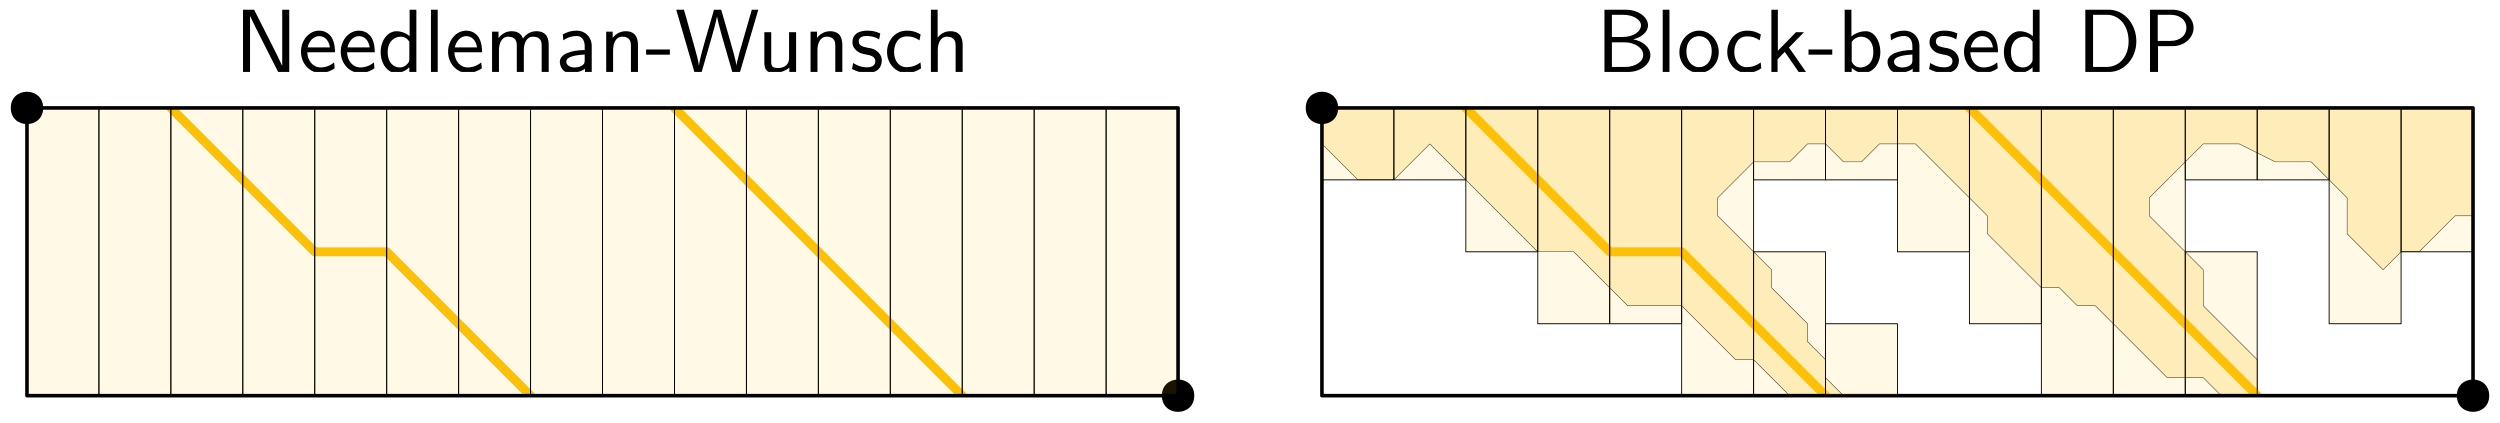
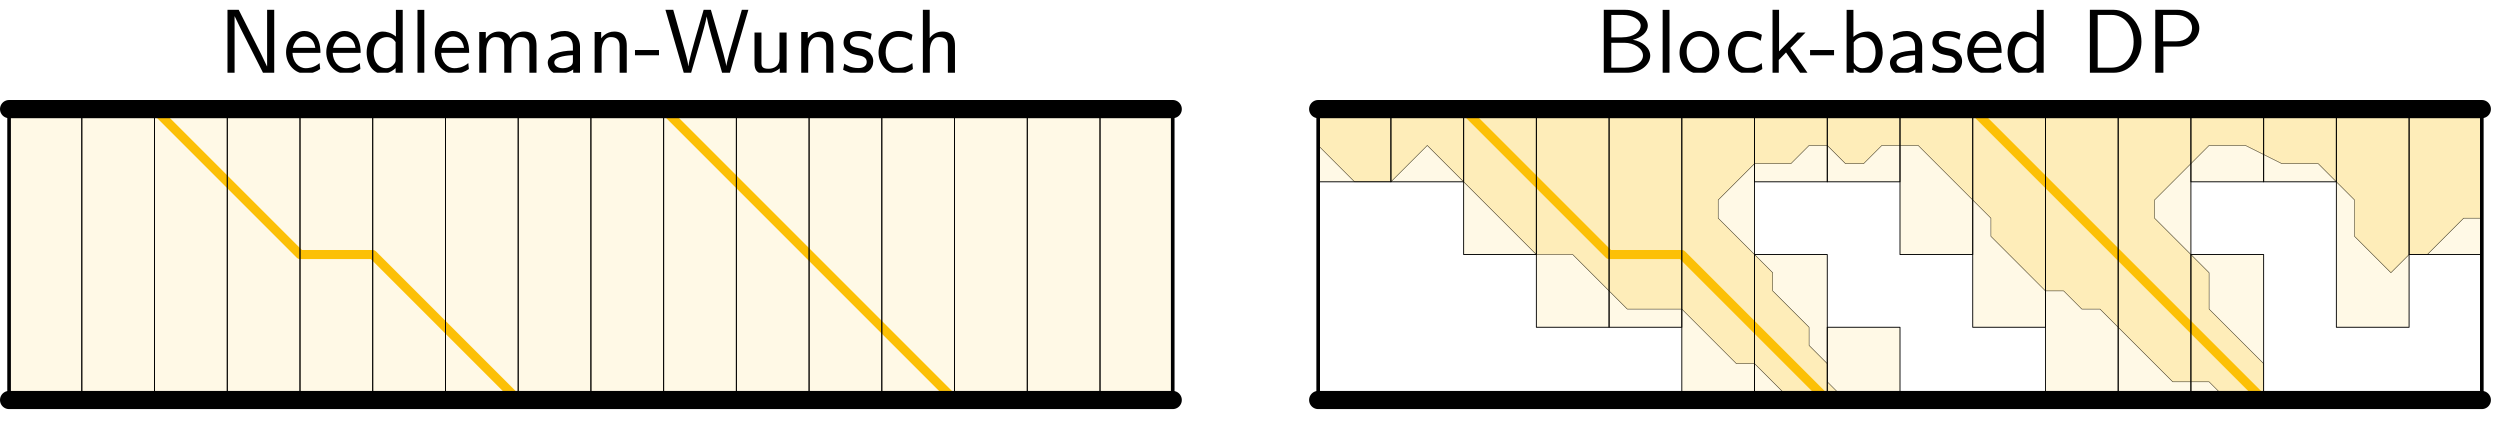
- <svg xmlns="http://www.w3.org/2000/svg" xmlns:xlink="http://www.w3.org/1999/xlink" width="278" height="47" viewBox="0 0 278 47">
+ <svg xmlns="http://www.w3.org/2000/svg" xmlns:xlink="http://www.w3.org/1999/xlink" width="275" height="47" viewBox="0 0 275 47">
  <defs>
    <g>
      <g id="glyph-0-0">
        <path d="M 2.188 -6.922 L 0.953 -6.922 L 0.953 0 L 1.734 0 L 1.734 -6.203 L 1.75 -6.203 C 1.938 -5.797 2.359 -4.953 2.406 -4.844 L 4.859 0 L 6.094 0 L 6.094 -6.922 L 5.312 -6.922 L 5.312 -0.703 L 5.297 -0.703 C 5.109 -1.109 4.688 -1.969 4.641 -2.078 Z M 2.188 -6.922 " />
      </g>
      <g id="glyph-0-1">
        <path d="M 4.125 -2.188 C 4.125 -2.516 4.109 -3.266 3.734 -3.875 C 3.312 -4.484 2.719 -4.594 2.359 -4.594 C 1.25 -4.594 0.344 -3.531 0.344 -2.25 C 0.344 -0.938 1.312 0.109 2.5 0.109 C 3.125 0.109 3.703 -0.125 4.094 -0.406 L 4.031 -1.062 C 3.406 -0.531 2.734 -0.5 2.516 -0.5 C 1.719 -0.5 1.078 -1.203 1.047 -2.188 Z M 1.094 -2.734 C 1.25 -3.484 1.781 -3.984 2.359 -3.984 C 2.875 -3.984 3.422 -3.656 3.562 -2.734 Z M 1.094 -2.734 " />
      </g>
      <g id="glyph-0-2">
        <path d="M 4.328 -6.922 L 3.578 -6.922 L 3.578 -3.984 C 3.047 -4.422 2.5 -4.531 2.125 -4.531 C 1.141 -4.531 0.359 -3.5 0.359 -2.219 C 0.359 -0.906 1.125 0.109 2.078 0.109 C 2.406 0.109 2.984 0.016 3.547 -0.516 L 3.547 0 L 4.328 0 Z M 3.547 -1.391 C 3.547 -1.25 3.531 -1.062 3.219 -0.781 C 2.984 -0.578 2.734 -0.5 2.484 -0.5 C 1.859 -0.5 1.141 -0.969 1.141 -2.203 C 1.141 -3.516 2 -3.922 2.578 -3.922 C 3.031 -3.922 3.328 -3.703 3.547 -3.375 Z M 3.547 -1.391 " />
      </g>
      <g id="glyph-0-3">
        <path d="M 1.562 -6.922 L 0.812 -6.922 L 0.812 0 L 1.562 0 Z M 1.562 -6.922 " />
      </g>
      <g id="glyph-0-4">
        <path d="M 7.109 -2.969 C 7.109 -3.641 6.953 -4.531 5.734 -4.531 C 5.141 -4.531 4.625 -4.25 4.25 -3.719 C 4 -4.469 3.297 -4.531 2.984 -4.531 C 2.266 -4.531 1.797 -4.125 1.531 -3.766 L 1.531 -4.484 L 0.812 -4.484 L 0.812 0 L 1.578 0 L 1.578 -2.438 C 1.578 -3.125 1.859 -3.922 2.594 -3.922 C 3.516 -3.922 3.562 -3.281 3.562 -2.906 L 3.562 0 L 4.344 0 L 4.344 -2.438 C 4.344 -3.125 4.609 -3.922 5.359 -3.922 C 6.281 -3.922 6.328 -3.281 6.328 -2.906 L 6.328 0 L 7.109 0 Z M 7.109 -2.969 " />
      </g>
      <g id="glyph-0-5">
        <path d="M 3.984 -2.875 C 3.984 -3.891 3.25 -4.594 2.328 -4.594 C 1.688 -4.594 1.234 -4.438 0.766 -4.172 L 0.828 -3.516 C 1.344 -3.875 1.844 -4 2.328 -4 C 2.797 -4 3.203 -3.609 3.203 -2.875 L 3.203 -2.438 C 1.703 -2.422 0.438 -2 0.438 -1.125 C 0.438 -0.703 0.703 0.109 1.578 0.109 C 1.719 0.109 2.656 0.094 3.234 -0.359 L 3.234 0 L 3.984 0 Z M 3.203 -1.312 C 3.203 -1.125 3.203 -0.875 2.859 -0.688 C 2.578 -0.516 2.188 -0.5 2.078 -0.5 C 1.609 -0.5 1.156 -0.734 1.156 -1.141 C 1.156 -1.844 2.766 -1.906 3.203 -1.938 Z M 3.203 -1.312 " />
      </g>
      <g id="glyph-0-6">
        <path d="M 4.344 -2.969 C 4.344 -3.625 4.188 -4.531 2.969 -4.531 C 2.078 -4.531 1.578 -3.859 1.531 -3.781 L 1.531 -4.484 L 0.812 -4.484 L 0.812 0 L 1.578 0 L 1.578 -2.438 C 1.578 -3.094 1.828 -3.922 2.594 -3.922 C 3.547 -3.922 3.562 -3.219 3.562 -2.906 L 3.562 0 L 4.344 0 Z M 4.344 -2.969 " />
      </g>
      <g id="glyph-0-7">
        <path d="M 2.75 -1.922 L 2.75 -2.5 L 0.109 -2.5 L 0.109 -1.922 Z M 2.75 -1.922 " />
      </g>
      <g id="glyph-0-8">
        <path d="M 9.266 -6.922 L 8.547 -6.922 L 7.641 -3.781 C 7.375 -2.906 6.891 -1.219 6.844 -0.719 C 6.844 -0.734 6.781 -1.25 6.125 -3.516 L 5.141 -6.922 L 4.344 -6.922 L 3.438 -3.812 C 3.219 -3.047 2.719 -1.297 2.672 -0.734 L 2.656 -0.734 C 2.625 -1.141 2.359 -2.109 2.266 -2.438 L 1.797 -4.109 L 1 -6.922 L 0.141 -6.922 L 2.156 0 L 2.969 0 L 3.969 -3.453 C 4.172 -4.188 4.609 -5.672 4.672 -6.188 C 4.719 -5.891 4.953 -4.938 5.219 -4 L 6.375 0 L 7.234 0 Z M 9.266 -6.922 " />
      </g>
      <g id="glyph-0-9">
        <path d="M 4.344 -4.422 L 3.562 -4.422 L 3.562 -1.531 C 3.562 -0.781 3 -0.438 2.359 -0.438 C 1.656 -0.438 1.578 -0.703 1.578 -1.125 L 1.578 -4.422 L 0.812 -4.422 L 0.812 -1.094 C 0.812 -0.375 1.031 0.109 1.859 0.109 C 2.391 0.109 3.094 -0.047 3.594 -0.484 L 3.594 0 L 4.344 0 Z M 4.344 -4.422 " />
      </g>
      <g id="glyph-0-10">
        <path d="M 3.422 -4.281 C 2.906 -4.516 2.5 -4.594 1.984 -4.594 C 1.734 -4.594 0.328 -4.594 0.328 -3.297 C 0.328 -2.797 0.625 -2.484 0.875 -2.297 C 1.172 -2.078 1.391 -2.031 1.938 -1.922 C 2.297 -1.859 2.875 -1.734 2.875 -1.203 C 2.875 -0.516 2.094 -0.516 1.938 -0.516 C 1.141 -0.516 0.578 -0.891 0.406 -1 L 0.281 -0.328 C 0.594 -0.172 1.141 0.109 1.953 0.109 C 2.141 0.109 2.688 0.109 3.109 -0.203 C 3.422 -0.453 3.594 -0.844 3.594 -1.281 C 3.594 -1.828 3.219 -2.156 3.203 -2.188 C 2.812 -2.547 2.547 -2.609 2.047 -2.688 C 1.5 -2.797 1.031 -2.906 1.031 -3.391 C 1.031 -4 1.75 -4 1.891 -4 C 2.203 -4 2.734 -3.969 3.297 -3.625 Z M 3.422 -4.281 " />
      </g>
      <g id="glyph-0-11">
        <path d="M 4.094 -4.172 C 3.5 -4.5 3.156 -4.594 2.547 -4.594 C 1.172 -4.594 0.359 -3.391 0.359 -2.219 C 0.359 -0.984 1.266 0.109 2.516 0.109 C 3.047 0.109 3.594 -0.031 4.141 -0.406 L 4.078 -1.062 C 3.562 -0.672 3.031 -0.531 2.516 -0.531 C 1.688 -0.531 1.141 -1.25 1.141 -2.219 C 1.141 -3 1.5 -3.953 2.562 -3.953 C 3.078 -3.953 3.422 -3.875 3.969 -3.516 Z M 4.094 -4.172 " />
      </g>
      <g id="glyph-0-12">
        <path d="M 4.344 -2.969 C 4.344 -3.625 4.188 -4.531 2.969 -4.531 C 2.359 -4.531 1.875 -4.234 1.562 -3.812 L 1.562 -6.922 L 0.812 -6.922 L 0.812 0 L 1.578 0 L 1.578 -2.438 C 1.578 -3.094 1.828 -3.922 2.594 -3.922 C 3.547 -3.922 3.562 -3.219 3.562 -2.906 L 3.562 0 L 4.344 0 Z M 4.344 -2.969 " />
      </g>
      <g id="glyph-0-13">
        <path d="M 0.969 -6.922 L 0.969 0 L 3.594 0 C 5.031 0 6.078 -0.891 6.078 -1.875 C 6.078 -2.734 5.219 -3.453 4.156 -3.625 C 5.062 -3.844 5.812 -4.422 5.812 -5.188 C 5.812 -6.094 4.75 -6.922 3.328 -6.922 Z M 1.797 -3.891 L 1.797 -6.359 L 3.047 -6.359 C 4.156 -6.359 5.031 -5.828 5.031 -5.172 C 5.031 -4.578 4.328 -3.891 2.953 -3.891 Z M 1.797 -0.562 L 1.797 -3.297 L 3.234 -3.297 C 4.297 -3.297 5.281 -2.688 5.281 -1.891 C 5.281 -1.141 4.391 -0.562 3.312 -0.562 Z M 1.797 -0.562 " />
      </g>
      <g id="glyph-0-14">
        <path d="M 4.672 -2.188 C 4.672 -3.531 3.672 -4.594 2.5 -4.594 C 1.266 -4.594 0.297 -3.5 0.297 -2.188 C 0.297 -0.875 1.312 0.109 2.484 0.109 C 3.672 0.109 4.672 -0.891 4.672 -2.188 Z M 2.484 -0.531 C 1.797 -0.531 1.078 -1.094 1.078 -2.297 C 1.078 -3.5 1.828 -3.984 2.484 -3.984 C 3.188 -3.984 3.891 -3.469 3.891 -2.297 C 3.891 -1.109 3.219 -0.531 2.484 -0.531 Z M 2.484 -0.531 " />
      </g>
      <g id="glyph-0-15">
        <path d="M 2.797 -2.719 L 4.469 -4.422 L 3.578 -4.422 L 1.562 -2.359 L 1.562 -6.922 L 0.844 -6.922 L 0.844 0 L 1.531 0 L 1.531 -1.406 L 2.328 -2.234 L 3.875 0 L 4.688 0 Z M 2.797 -2.719 " />
      </g>
      <g id="glyph-0-16">
        <path d="M 1.562 -6.922 L 0.812 -6.922 L 0.812 0 L 1.594 0 L 1.594 -0.453 C 1.828 -0.234 2.266 0.109 2.938 0.109 C 3.922 0.109 4.781 -0.891 4.781 -2.219 C 4.781 -3.453 4.109 -4.531 3.172 -4.531 C 2.781 -4.531 2.156 -4.438 1.562 -3.953 Z M 1.594 -3.344 C 1.75 -3.578 2.109 -3.922 2.656 -3.922 C 3.25 -3.922 4 -3.5 4 -2.219 C 4 -0.922 3.172 -0.5 2.562 -0.5 C 2.172 -0.5 1.844 -0.672 1.594 -1.141 Z M 1.594 -3.344 " />
      </g>
      <g id="glyph-0-17">
        <path d="M 0.953 -6.922 L 0.953 0 L 3.578 0 C 5.281 0 6.625 -1.516 6.625 -3.406 C 6.625 -5.328 5.281 -6.922 3.562 -6.922 Z M 1.812 -0.562 L 1.812 -6.359 L 3.344 -6.359 C 4.734 -6.359 5.766 -5.156 5.766 -3.406 C 5.766 -1.703 4.734 -0.562 3.344 -0.562 Z M 1.812 -0.562 " />
      </g>
      <g id="glyph-0-18">
        <path d="M 3.516 -2.875 C 4.75 -2.875 5.797 -3.781 5.797 -4.906 C 5.797 -5.969 4.812 -6.922 3.438 -6.922 L 0.953 -6.922 L 0.953 0 L 1.844 0 L 1.844 -2.875 Z M 3.219 -6.359 C 4.312 -6.359 5 -5.75 5 -4.906 C 5 -4.109 4.359 -3.453 3.219 -3.453 L 1.812 -3.453 L 1.812 -6.359 Z M 3.219 -6.359 " />
      </g>
    </g>
    <clipPath id="clip-0">
-       <path clip-rule="nonzero" d="M 27 1.082 L 107.93 1.082 L 107.93 8 L 27 8 Z M 27 1.082 " />
+       <path clip-rule="nonzero" d="M 25 1.082 L 105.93 1.082 L 105.93 8 L 25 8 Z M 25 1.082 " />
    </clipPath>
    <clipPath id="clip-1">
-       <path clip-rule="nonzero" d="M 178 1.082 L 244 1.082 L 244 8 L 178 8 Z M 178 1.082 " />
+       <path clip-rule="nonzero" d="M 176 1.082 L 242 1.082 L 242 8 L 176 8 Z M 176 1.082 " />
    </clipPath>
  </defs>
-   <path fill-rule="evenodd" fill="rgb(99%, 75.4%, 2.7%)" fill-opacity="0.2" stroke-width="0.05" stroke-linecap="butt" stroke-linejoin="round" stroke="rgb(0%, 0%, 0%)" stroke-opacity="1" stroke-miterlimit="10" d="M 224 672 L 224 668 L 228 664 L 232 664 L 236 668 L 248 656 L 252 656 L 258 650 L 264 650 L 270 644 L 272 644 L 276 640 L 282 640 L 280 642 L 280 644 L 278 646 L 278 648 L 274 652 L 274 654 L 268 660 L 268 662 L 272 666 L 276 666 L 278 668 L 280 668 L 282 666 L 284 666 L 286 668 L 290 668 L 298 660 L 298 658 L 304 652 L 306 652 L 308 650 L 310 650 L 318 642 L 322 642 L 324 640 L 328 640 L 328 644 L 322 650 L 322 654 L 316 660 L 316 662 L 322 668 L 326 668 L 330 666 L 334 666 L 338 662 L 338 658 L 342 654 L 344 656 L 346 656 L 350 660 L 352 660 L 352 672 Z M 224 672 " transform="matrix(1, 0, 0, -1, -77, 684)" />
-   <path fill="none" stroke-width="1" stroke-linecap="round" stroke-linejoin="round" stroke="rgb(99%, 75.4%, 2.7%)" stroke-opacity="1" stroke-miterlimit="10" d="M 96 672 L 112 656 L 120 656 L 136 640 " transform="matrix(1, 0, 0, -1, -77, 684)" />
-   <path fill="none" stroke-width="1" stroke-linecap="round" stroke-linejoin="round" stroke="rgb(99%, 75.4%, 2.7%)" stroke-opacity="1" stroke-miterlimit="10" d="M 152 672 L 184 640 " transform="matrix(1, 0, 0, -1, -77, 684)" />
-   <path fill-rule="evenodd" fill="rgb(99%, 75.4%, 2.7%)" fill-opacity="0.1" stroke-width="0.1" stroke-linecap="round" stroke-linejoin="round" stroke="rgb(0%, 0%, 0%)" stroke-opacity="1" stroke-miterlimit="10" d="M 80 672 L 80 640 L 88 640 L 88 672 Z M 80 672 " transform="matrix(1, 0, 0, -1, -77, 684)" />
-   <path fill-rule="evenodd" fill="rgb(99%, 75.4%, 2.7%)" fill-opacity="0.1" stroke-width="0.1" stroke-linecap="round" stroke-linejoin="round" stroke="rgb(0%, 0%, 0%)" stroke-opacity="1" stroke-miterlimit="10" d="M 152 672 L 152 640 L 160 640 L 160 672 Z M 152 672 " transform="matrix(1, 0, 0, -1, -77, 684)" />
-   <path fill-rule="evenodd" fill="rgb(0%, 0%, 0%)" fill-opacity="1" d="M 4.801 12 C 4.801 9.602 1.199 9.602 1.199 12 C 1.199 14.398 4.801 14.398 4.801 12 Z M 4.801 12 " />
-   <path fill-rule="evenodd" fill="rgb(0%, 0%, 0%)" fill-opacity="1" d="M 132.801 44 C 132.801 41.602 129.199 41.602 129.199 44 C 129.199 46.398 132.801 46.398 132.801 44 Z M 132.801 44 " />
+   <path fill-rule="evenodd" fill="rgb(99%, 75.4%, 2.7%)" fill-opacity="0.2" stroke-width="0.05" stroke-linecap="butt" stroke-linejoin="round" stroke="rgb(0%, 0%, 0%)" stroke-opacity="1" stroke-miterlimit="10" d="M 224 672 L 224 668 L 228 664 L 232 664 L 236 668 L 248 656 L 252 656 L 258 650 L 264 650 L 270 644 L 272 644 L 276 640 L 282 640 L 280 642 L 280 644 L 278 646 L 278 648 L 274 652 L 274 654 L 268 660 L 268 662 L 272 666 L 276 666 L 278 668 L 280 668 L 282 666 L 284 666 L 286 668 L 290 668 L 298 660 L 298 658 L 304 652 L 306 652 L 308 650 L 310 650 L 318 642 L 322 642 L 324 640 L 328 640 L 328 644 L 322 650 L 322 654 L 316 660 L 316 662 L 322 668 L 326 668 L 330 666 L 334 666 L 338 662 L 338 658 L 342 654 L 344 656 L 346 656 L 350 660 L 352 660 L 352 672 Z M 224 672 " transform="matrix(1, 0, 0, -1, -79, 684)" />
+   <path fill="none" stroke-width="1" stroke-linecap="round" stroke-linejoin="round" stroke="rgb(99%, 75.4%, 2.7%)" stroke-opacity="1" stroke-miterlimit="10" d="M 96 672 L 112 656 L 120 656 L 136 640 " transform="matrix(1, 0, 0, -1, -79, 684)" />
+   <path fill="none" stroke-width="1" stroke-linecap="round" stroke-linejoin="round" stroke="rgb(99%, 75.4%, 2.7%)" stroke-opacity="1" stroke-miterlimit="10" d="M 152 672 L 184 640 " transform="matrix(1, 0, 0, -1, -79, 684)" />
+   <path fill-rule="evenodd" fill="rgb(99%, 75.4%, 2.7%)" fill-opacity="0.1" stroke-width="0.1" stroke-linecap="round" stroke-linejoin="round" stroke="rgb(0%, 0%, 0%)" stroke-opacity="1" stroke-miterlimit="10" d="M 80 672 L 80 640 L 88 640 L 88 672 Z M 80 672 " transform="matrix(1, 0, 0, -1, -79, 684)" />
+   <path fill-rule="evenodd" fill="rgb(99%, 75.4%, 2.7%)" fill-opacity="0.1" stroke-width="0.1" stroke-linecap="round" stroke-linejoin="round" stroke="rgb(0%, 0%, 0%)" stroke-opacity="1" stroke-miterlimit="10" d="M 152 672 L 152 640 L 160 640 L 160 672 Z M 152 672 " transform="matrix(1, 0, 0, -1, -79, 684)" />
  <g clip-path="url(#clip-0)">
    <g fill="rgb(0%, 0%, 0%)" fill-opacity="1">
-       <use xlink:href="#glyph-0-0" x="26.07" y="8.002" />
-       <use xlink:href="#glyph-0-1" x="33.124" y="8.002" />
-       <use xlink:href="#glyph-0-1" x="37.547" y="8.002" />
-       <use xlink:href="#glyph-0-2" x="41.971" y="8.002" />
-       <use xlink:href="#glyph-0-3" x="47.111" y="8.002" />
-       <use xlink:href="#glyph-0-1" x="49.482" y="8.002" />
-       <use xlink:href="#glyph-0-4" x="53.906" y="8.002" />
-       <use xlink:href="#glyph-0-5" x="61.816" y="8.002" />
-       <use xlink:href="#glyph-0-6" x="66.598" y="8.002" />
-       <use xlink:href="#glyph-0-7" x="71.739" y="8.002" />
-       <use xlink:href="#glyph-0-8" x="75.056" y="8.002" />
-       <use xlink:href="#glyph-0-9" x="84.182" y="8.002" />
-       <use xlink:href="#glyph-0-6" x="89.323" y="8.002" />
-       <use xlink:href="#glyph-0-10" x="94.463" y="8.002" />
-       <use xlink:href="#glyph-0-11" x="98.279" y="8.002" />
-       <use xlink:href="#glyph-0-12" x="102.703" y="8.002" />
+       <use xlink:href="#glyph-0-0" x="24.07" y="8.002" />
+       <use xlink:href="#glyph-0-1" x="31.124" y="8.002" />
+       <use xlink:href="#glyph-0-1" x="35.547" y="8.002" />
+       <use xlink:href="#glyph-0-2" x="39.971" y="8.002" />
+       <use xlink:href="#glyph-0-3" x="45.111" y="8.002" />
+       <use xlink:href="#glyph-0-1" x="47.482" y="8.002" />
+       <use xlink:href="#glyph-0-4" x="51.906" y="8.002" />
+       <use xlink:href="#glyph-0-5" x="59.816" y="8.002" />
+       <use xlink:href="#glyph-0-6" x="64.598" y="8.002" />
+       <use xlink:href="#glyph-0-7" x="69.739" y="8.002" />
+       <use xlink:href="#glyph-0-8" x="73.056" y="8.002" />
+       <use xlink:href="#glyph-0-9" x="82.182" y="8.002" />
+       <use xlink:href="#glyph-0-6" x="87.323" y="8.002" />
+       <use xlink:href="#glyph-0-10" x="92.463" y="8.002" />
+       <use xlink:href="#glyph-0-11" x="96.279" y="8.002" />
+       <use xlink:href="#glyph-0-12" x="100.703" y="8.002" />
    </g>
  </g>
-   <path fill-rule="evenodd" fill="rgb(99%, 75.4%, 2.7%)" fill-opacity="0.1" stroke-width="0.1" stroke-linecap="round" stroke-linejoin="round" stroke="rgb(0%, 0%, 0%)" stroke-opacity="1" stroke-miterlimit="10" d="M 88 672 L 88 640 L 96 640 L 96 672 Z M 88 672 " transform="matrix(1, 0, 0, -1, -77, 684)" />
-   <path fill-rule="evenodd" fill="rgb(99%, 75.4%, 2.7%)" fill-opacity="0.1" stroke-width="0.1" stroke-linecap="round" stroke-linejoin="round" stroke="rgb(0%, 0%, 0%)" stroke-opacity="1" stroke-miterlimit="10" d="M 96 672 L 96 640 L 104 640 L 104 672 Z M 96 672 " transform="matrix(1, 0, 0, -1, -77, 684)" />
-   <path fill-rule="evenodd" fill="rgb(99%, 75.4%, 2.7%)" fill-opacity="0.1" stroke-width="0.1" stroke-linecap="round" stroke-linejoin="round" stroke="rgb(0%, 0%, 0%)" stroke-opacity="1" stroke-miterlimit="10" d="M 104 672 L 104 640 L 112 640 L 112 672 Z M 104 672 " transform="matrix(1, 0, 0, -1, -77, 684)" />
-   <path fill-rule="evenodd" fill="rgb(99%, 75.4%, 2.7%)" fill-opacity="0.1" stroke-width="0.1" stroke-linecap="round" stroke-linejoin="round" stroke="rgb(0%, 0%, 0%)" stroke-opacity="1" stroke-miterlimit="10" d="M 112 672 L 112 640 L 120 640 L 120 672 Z M 112 672 " transform="matrix(1, 0, 0, -1, -77, 684)" />
-   <path fill-rule="evenodd" fill="rgb(99%, 75.4%, 2.7%)" fill-opacity="0.1" stroke-width="0.1" stroke-linecap="round" stroke-linejoin="round" stroke="rgb(0%, 0%, 0%)" stroke-opacity="1" stroke-miterlimit="10" d="M 120 672 L 120 640 L 128 640 L 128 672 Z M 120 672 " transform="matrix(1, 0, 0, -1, -77, 684)" />
-   <path fill-rule="evenodd" fill="rgb(99%, 75.4%, 2.7%)" fill-opacity="0.1" stroke-width="0.1" stroke-linecap="round" stroke-linejoin="round" stroke="rgb(0%, 0%, 0%)" stroke-opacity="1" stroke-miterlimit="10" d="M 128 672 L 128 640 L 136 640 L 136 672 Z M 128 672 " transform="matrix(1, 0, 0, -1, -77, 684)" />
-   <path fill-rule="evenodd" fill="rgb(99%, 75.4%, 2.7%)" fill-opacity="0.1" stroke-width="0.1" stroke-linecap="round" stroke-linejoin="round" stroke="rgb(0%, 0%, 0%)" stroke-opacity="1" stroke-miterlimit="10" d="M 136 672 L 136 640 L 144 640 L 144 672 Z M 136 672 " transform="matrix(1, 0, 0, -1, -77, 684)" />
-   <path fill-rule="evenodd" fill="rgb(99%, 75.4%, 2.7%)" fill-opacity="0.1" stroke-width="0.1" stroke-linecap="round" stroke-linejoin="round" stroke="rgb(0%, 0%, 0%)" stroke-opacity="1" stroke-miterlimit="10" d="M 144 672 L 144 640 L 152 640 L 152 672 Z M 144 672 " transform="matrix(1, 0, 0, -1, -77, 684)" />
-   <path fill-rule="evenodd" fill="rgb(99%, 75.4%, 2.7%)" fill-opacity="0.1" stroke-width="0.1" stroke-linecap="round" stroke-linejoin="round" stroke="rgb(0%, 0%, 0%)" stroke-opacity="1" stroke-miterlimit="10" d="M 200 672 L 200 640 L 208 640 L 208 672 Z M 200 672 " transform="matrix(1, 0, 0, -1, -77, 684)" />
-   <path fill-rule="evenodd" fill="rgb(99%, 75.4%, 2.7%)" fill-opacity="0.1" stroke-width="0.1" stroke-linecap="round" stroke-linejoin="round" stroke="rgb(0%, 0%, 0%)" stroke-opacity="1" stroke-miterlimit="10" d="M 160 672 L 160 640 L 168 640 L 168 672 Z M 160 672 " transform="matrix(1, 0, 0, -1, -77, 684)" />
-   <path fill-rule="evenodd" fill="rgb(99%, 75.4%, 2.7%)" fill-opacity="0.1" stroke-width="0.1" stroke-linecap="round" stroke-linejoin="round" stroke="rgb(0%, 0%, 0%)" stroke-opacity="1" stroke-miterlimit="10" d="M 168 672 L 168 640 L 176 640 L 176 672 Z M 168 672 " transform="matrix(1, 0, 0, -1, -77, 684)" />
-   <path fill-rule="evenodd" fill="rgb(99%, 75.4%, 2.7%)" fill-opacity="0.1" stroke-width="0.1" stroke-linecap="round" stroke-linejoin="round" stroke="rgb(0%, 0%, 0%)" stroke-opacity="1" stroke-miterlimit="10" d="M 176 672 L 176 640 L 184 640 L 184 672 Z M 176 672 " transform="matrix(1, 0, 0, -1, -77, 684)" />
-   <path fill-rule="evenodd" fill="rgb(99%, 75.4%, 2.7%)" fill-opacity="0.1" stroke-width="0.1" stroke-linecap="round" stroke-linejoin="round" stroke="rgb(0%, 0%, 0%)" stroke-opacity="1" stroke-miterlimit="10" d="M 184 672 L 184 640 L 192 640 L 192 672 Z M 184 672 " transform="matrix(1, 0, 0, -1, -77, 684)" />
-   <path fill-rule="evenodd" fill="rgb(99%, 75.4%, 2.7%)" fill-opacity="0.1" stroke-width="0.1" stroke-linecap="round" stroke-linejoin="round" stroke="rgb(0%, 0%, 0%)" stroke-opacity="1" stroke-miterlimit="10" d="M 192 672 L 192 640 L 200 640 L 200 672 Z M 192 672 " transform="matrix(1, 0, 0, -1, -77, 684)" />
-   <path fill="none" stroke-width="1" stroke-linecap="round" stroke-linejoin="round" stroke="rgb(99%, 75.4%, 2.7%)" stroke-opacity="1" stroke-miterlimit="10" d="M 240 672 L 256 656 L 264 656 L 280 640 " transform="matrix(1, 0, 0, -1, -77, 684)" />
-   <path fill="none" stroke-width="1" stroke-linecap="round" stroke-linejoin="round" stroke="rgb(99%, 75.4%, 2.7%)" stroke-opacity="1" stroke-miterlimit="10" d="M 296 672 L 328 640 " transform="matrix(1, 0, 0, -1, -77, 684)" />
-   <path fill-rule="evenodd" fill="rgb(99%, 75.4%, 2.7%)" fill-opacity="0.1" stroke-width="0.1" stroke-linecap="round" stroke-linejoin="round" stroke="rgb(0%, 0%, 0%)" stroke-opacity="1" stroke-miterlimit="10" d="M 224 672 L 224 664 L 232 664 L 232 672 Z M 224 672 " transform="matrix(1, 0, 0, -1, -77, 684)" />
-   <path fill-rule="evenodd" fill="rgb(99%, 75.4%, 2.7%)" fill-opacity="0.1" stroke-width="0.1" stroke-linecap="round" stroke-linejoin="round" stroke="rgb(0%, 0%, 0%)" stroke-opacity="1" stroke-miterlimit="10" d="M 296 672 L 296 648 L 304 648 L 304 672 Z M 296 672 " transform="matrix(1, 0, 0, -1, -77, 684)" />
-   <path fill-rule="evenodd" fill="rgb(0%, 0%, 0%)" fill-opacity="1" d="M 148.801 12 C 148.801 9.602 145.199 9.602 145.199 12 C 145.199 14.398 148.801 14.398 148.801 12 Z M 148.801 12 " />
-   <path fill-rule="evenodd" fill="rgb(0%, 0%, 0%)" fill-opacity="1" d="M 276.801 44 C 276.801 41.602 273.199 41.602 273.199 44 C 273.199 46.398 276.801 46.398 276.801 44 Z M 276.801 44 " />
+   <path fill-rule="evenodd" fill="rgb(99%, 75.4%, 2.7%)" fill-opacity="0.1" stroke-width="0.1" stroke-linecap="round" stroke-linejoin="round" stroke="rgb(0%, 0%, 0%)" stroke-opacity="1" stroke-miterlimit="10" d="M 88 672 L 88 640 L 96 640 L 96 672 Z M 88 672 " transform="matrix(1, 0, 0, -1, -79, 684)" />
+   <path fill-rule="evenodd" fill="rgb(99%, 75.4%, 2.7%)" fill-opacity="0.1" stroke-width="0.1" stroke-linecap="round" stroke-linejoin="round" stroke="rgb(0%, 0%, 0%)" stroke-opacity="1" stroke-miterlimit="10" d="M 96 672 L 96 640 L 104 640 L 104 672 Z M 96 672 " transform="matrix(1, 0, 0, -1, -79, 684)" />
+   <path fill-rule="evenodd" fill="rgb(99%, 75.4%, 2.7%)" fill-opacity="0.1" stroke-width="0.1" stroke-linecap="round" stroke-linejoin="round" stroke="rgb(0%, 0%, 0%)" stroke-opacity="1" stroke-miterlimit="10" d="M 104 672 L 104 640 L 112 640 L 112 672 Z M 104 672 " transform="matrix(1, 0, 0, -1, -79, 684)" />
+   <path fill-rule="evenodd" fill="rgb(99%, 75.4%, 2.7%)" fill-opacity="0.1" stroke-width="0.1" stroke-linecap="round" stroke-linejoin="round" stroke="rgb(0%, 0%, 0%)" stroke-opacity="1" stroke-miterlimit="10" d="M 112 672 L 112 640 L 120 640 L 120 672 Z M 112 672 " transform="matrix(1, 0, 0, -1, -79, 684)" />
+   <path fill-rule="evenodd" fill="rgb(99%, 75.4%, 2.7%)" fill-opacity="0.1" stroke-width="0.1" stroke-linecap="round" stroke-linejoin="round" stroke="rgb(0%, 0%, 0%)" stroke-opacity="1" stroke-miterlimit="10" d="M 120 672 L 120 640 L 128 640 L 128 672 Z M 120 672 " transform="matrix(1, 0, 0, -1, -79, 684)" />
+   <path fill-rule="evenodd" fill="rgb(99%, 75.4%, 2.7%)" fill-opacity="0.1" stroke-width="0.1" stroke-linecap="round" stroke-linejoin="round" stroke="rgb(0%, 0%, 0%)" stroke-opacity="1" stroke-miterlimit="10" d="M 128 672 L 128 640 L 136 640 L 136 672 Z M 128 672 " transform="matrix(1, 0, 0, -1, -79, 684)" />
+   <path fill-rule="evenodd" fill="rgb(99%, 75.4%, 2.7%)" fill-opacity="0.1" stroke-width="0.1" stroke-linecap="round" stroke-linejoin="round" stroke="rgb(0%, 0%, 0%)" stroke-opacity="1" stroke-miterlimit="10" d="M 136 672 L 136 640 L 144 640 L 144 672 Z M 136 672 " transform="matrix(1, 0, 0, -1, -79, 684)" />
+   <path fill-rule="evenodd" fill="rgb(99%, 75.4%, 2.7%)" fill-opacity="0.1" stroke-width="0.1" stroke-linecap="round" stroke-linejoin="round" stroke="rgb(0%, 0%, 0%)" stroke-opacity="1" stroke-miterlimit="10" d="M 144 672 L 144 640 L 152 640 L 152 672 Z M 144 672 " transform="matrix(1, 0, 0, -1, -79, 684)" />
+   <path fill-rule="evenodd" fill="rgb(99%, 75.4%, 2.7%)" fill-opacity="0.1" stroke-width="0.1" stroke-linecap="round" stroke-linejoin="round" stroke="rgb(0%, 0%, 0%)" stroke-opacity="1" stroke-miterlimit="10" d="M 200 672 L 200 640 L 208 640 L 208 672 Z M 200 672 " transform="matrix(1, 0, 0, -1, -79, 684)" />
+   <path fill-rule="evenodd" fill="rgb(99%, 75.4%, 2.7%)" fill-opacity="0.1" stroke-width="0.1" stroke-linecap="round" stroke-linejoin="round" stroke="rgb(0%, 0%, 0%)" stroke-opacity="1" stroke-miterlimit="10" d="M 160 672 L 160 640 L 168 640 L 168 672 Z M 160 672 " transform="matrix(1, 0, 0, -1, -79, 684)" />
+   <path fill-rule="evenodd" fill="rgb(99%, 75.4%, 2.7%)" fill-opacity="0.1" stroke-width="0.1" stroke-linecap="round" stroke-linejoin="round" stroke="rgb(0%, 0%, 0%)" stroke-opacity="1" stroke-miterlimit="10" d="M 168 672 L 168 640 L 176 640 L 176 672 Z M 168 672 " transform="matrix(1, 0, 0, -1, -79, 684)" />
+   <path fill-rule="evenodd" fill="rgb(99%, 75.4%, 2.7%)" fill-opacity="0.1" stroke-width="0.1" stroke-linecap="round" stroke-linejoin="round" stroke="rgb(0%, 0%, 0%)" stroke-opacity="1" stroke-miterlimit="10" d="M 176 672 L 176 640 L 184 640 L 184 672 Z M 176 672 " transform="matrix(1, 0, 0, -1, -79, 684)" />
+   <path fill-rule="evenodd" fill="rgb(99%, 75.4%, 2.7%)" fill-opacity="0.1" stroke-width="0.1" stroke-linecap="round" stroke-linejoin="round" stroke="rgb(0%, 0%, 0%)" stroke-opacity="1" stroke-miterlimit="10" d="M 184 672 L 184 640 L 192 640 L 192 672 Z M 184 672 " transform="matrix(1, 0, 0, -1, -79, 684)" />
+   <path fill-rule="evenodd" fill="rgb(99%, 75.4%, 2.7%)" fill-opacity="0.1" stroke-width="0.1" stroke-linecap="round" stroke-linejoin="round" stroke="rgb(0%, 0%, 0%)" stroke-opacity="1" stroke-miterlimit="10" d="M 192 672 L 192 640 L 200 640 L 200 672 Z M 192 672 " transform="matrix(1, 0, 0, -1, -79, 684)" />
+   <path fill="none" stroke-width="1" stroke-linecap="round" stroke-linejoin="round" stroke="rgb(99%, 75.4%, 2.7%)" stroke-opacity="1" stroke-miterlimit="10" d="M 240 672 L 256 656 L 264 656 L 280 640 " transform="matrix(1, 0, 0, -1, -79, 684)" />
+   <path fill="none" stroke-width="1" stroke-linecap="round" stroke-linejoin="round" stroke="rgb(99%, 75.4%, 2.7%)" stroke-opacity="1" stroke-miterlimit="10" d="M 296 672 L 328 640 " transform="matrix(1, 0, 0, -1, -79, 684)" />
+   <path fill-rule="evenodd" fill="rgb(99%, 75.4%, 2.7%)" fill-opacity="0.1" stroke-width="0.1" stroke-linecap="round" stroke-linejoin="round" stroke="rgb(0%, 0%, 0%)" stroke-opacity="1" stroke-miterlimit="10" d="M 224 672 L 224 664 L 232 664 L 232 672 Z M 224 672 " transform="matrix(1, 0, 0, -1, -79, 684)" />
+   <path fill-rule="evenodd" fill="rgb(99%, 75.4%, 2.7%)" fill-opacity="0.1" stroke-width="0.1" stroke-linecap="round" stroke-linejoin="round" stroke="rgb(0%, 0%, 0%)" stroke-opacity="1" stroke-miterlimit="10" d="M 296 672 L 296 648 L 304 648 L 304 672 Z M 296 672 " transform="matrix(1, 0, 0, -1, -79, 684)" />
  <g clip-path="url(#clip-1)">
    <g fill="rgb(0%, 0%, 0%)" fill-opacity="1">
-       <use xlink:href="#glyph-0-13" x="177.446" y="8.002" />
-       <use xlink:href="#glyph-0-3" x="184.081" y="8.002" />
-       <use xlink:href="#glyph-0-14" x="186.452" y="8.002" />
-       <use xlink:href="#glyph-0-11" x="191.712" y="8.002" />
-       <use xlink:href="#glyph-0-15" x="196.135" y="8.002" />
-       <use xlink:href="#glyph-0-7" x="200.997" y="8.002" />
-       <use xlink:href="#glyph-0-16" x="204.315" y="8.002" />
-       <use xlink:href="#glyph-0-5" x="209.455" y="8.002" />
-       <use xlink:href="#glyph-0-10" x="214.237" y="8.002" />
-       <use xlink:href="#glyph-0-1" x="218.053" y="8.002" />
-       <use xlink:href="#glyph-0-2" x="222.476" y="8.002" />
-       <use xlink:href="#glyph-0-17" x="230.935" y="8.002" />
-       <use xlink:href="#glyph-0-18" x="238.128" y="8.002" />
+       <use xlink:href="#glyph-0-13" x="175.446" y="8.002" />
+       <use xlink:href="#glyph-0-3" x="182.081" y="8.002" />
+       <use xlink:href="#glyph-0-14" x="184.452" y="8.002" />
+       <use xlink:href="#glyph-0-11" x="189.712" y="8.002" />
+       <use xlink:href="#glyph-0-15" x="194.135" y="8.002" />
+       <use xlink:href="#glyph-0-7" x="198.997" y="8.002" />
+       <use xlink:href="#glyph-0-16" x="202.315" y="8.002" />
+       <use xlink:href="#glyph-0-5" x="207.455" y="8.002" />
+       <use xlink:href="#glyph-0-10" x="212.237" y="8.002" />
+       <use xlink:href="#glyph-0-1" x="216.053" y="8.002" />
+       <use xlink:href="#glyph-0-2" x="220.476" y="8.002" />
+       <use xlink:href="#glyph-0-17" x="228.935" y="8.002" />
+       <use xlink:href="#glyph-0-18" x="236.128" y="8.002" />
    </g>
  </g>
-   <path fill-rule="evenodd" fill="rgb(99%, 75.4%, 2.7%)" fill-opacity="0.1" stroke-width="0.1" stroke-linecap="round" stroke-linejoin="round" stroke="rgb(0%, 0%, 0%)" stroke-opacity="1" stroke-miterlimit="10" d="M 232 672 L 232 664 L 240 664 L 240 672 Z M 232 672 " transform="matrix(1, 0, 0, -1, -77, 684)" />
-   <path fill-rule="evenodd" fill="rgb(99%, 75.4%, 2.7%)" fill-opacity="0.1" stroke-width="0.1" stroke-linecap="round" stroke-linejoin="round" stroke="rgb(0%, 0%, 0%)" stroke-opacity="1" stroke-miterlimit="10" d="M 240 672 L 240 656 L 248 656 L 248 672 Z M 240 672 " transform="matrix(1, 0, 0, -1, -77, 684)" />
-   <path fill-rule="evenodd" fill="rgb(99%, 75.4%, 2.7%)" fill-opacity="0.1" stroke-width="0.1" stroke-linecap="round" stroke-linejoin="round" stroke="rgb(0%, 0%, 0%)" stroke-opacity="1" stroke-miterlimit="10" d="M 248 672 L 248 648 L 256 648 L 256 672 Z M 248 672 " transform="matrix(1, 0, 0, -1, -77, 684)" />
-   <path fill-rule="evenodd" fill="rgb(99%, 75.4%, 2.7%)" fill-opacity="0.1" stroke-width="0.1" stroke-linecap="round" stroke-linejoin="round" stroke="rgb(0%, 0%, 0%)" stroke-opacity="1" stroke-miterlimit="10" d="M 256 672 L 256 648 L 264 648 L 264 672 Z M 256 672 " transform="matrix(1, 0, 0, -1, -77, 684)" />
-   <path fill-rule="evenodd" fill="rgb(99%, 75.4%, 2.7%)" fill-opacity="0.1" stroke-width="0.1" stroke-linecap="round" stroke-linejoin="round" stroke="rgb(0%, 0%, 0%)" stroke-opacity="1" stroke-miterlimit="10" d="M 264 672 L 264 640 L 272 640 L 272 672 Z M 264 672 " transform="matrix(1, 0, 0, -1, -77, 684)" />
-   <path fill-rule="evenodd" fill="rgb(99%, 75.4%, 2.7%)" fill-opacity="0.1" stroke-width="0.1" stroke-linecap="round" stroke-linejoin="round" stroke="rgb(0%, 0%, 0%)" stroke-opacity="1" stroke-miterlimit="10" d="M 272 656 L 272 640 L 280 640 L 280 656 Z M 272 656 " transform="matrix(1, 0, 0, -1, -77, 684)" />
-   <path fill-rule="evenodd" fill="rgb(99%, 75.4%, 2.7%)" fill-opacity="0.1" stroke-width="0.1" stroke-linecap="round" stroke-linejoin="round" stroke="rgb(0%, 0%, 0%)" stroke-opacity="1" stroke-miterlimit="10" d="M 280 672 L 280 664 L 288 664 L 288 672 Z M 280 672 " transform="matrix(1, 0, 0, -1, -77, 684)" />
-   <path fill-rule="evenodd" fill="rgb(99%, 75.4%, 2.7%)" fill-opacity="0.1" stroke-width="0.1" stroke-linecap="round" stroke-linejoin="round" stroke="rgb(0%, 0%, 0%)" stroke-opacity="1" stroke-miterlimit="10" d="M 288 672 L 288 656 L 296 656 L 296 672 Z M 288 672 " transform="matrix(1, 0, 0, -1, -77, 684)" />
-   <path fill-rule="evenodd" fill="rgb(99%, 75.4%, 2.7%)" fill-opacity="0.1" stroke-width="0.1" stroke-linecap="round" stroke-linejoin="round" stroke="rgb(0%, 0%, 0%)" stroke-opacity="1" stroke-miterlimit="10" d="M 344 672 L 344 656 L 352 656 L 352 672 Z M 344 672 " transform="matrix(1, 0, 0, -1, -77, 684)" />
-   <path fill-rule="evenodd" fill="rgb(99%, 75.4%, 2.7%)" fill-opacity="0.1" stroke-width="0.1" stroke-linecap="round" stroke-linejoin="round" stroke="rgb(0%, 0%, 0%)" stroke-opacity="1" stroke-miterlimit="10" d="M 304 672 L 304 640 L 312 640 L 312 672 Z M 304 672 " transform="matrix(1, 0, 0, -1, -77, 684)" />
-   <path fill-rule="evenodd" fill="rgb(99%, 75.4%, 2.7%)" fill-opacity="0.1" stroke-width="0.1" stroke-linecap="round" stroke-linejoin="round" stroke="rgb(0%, 0%, 0%)" stroke-opacity="1" stroke-miterlimit="10" d="M 312 672 L 312 640 L 320 640 L 320 672 Z M 312 672 " transform="matrix(1, 0, 0, -1, -77, 684)" />
-   <path fill-rule="evenodd" fill="rgb(99%, 75.4%, 2.7%)" fill-opacity="0.1" stroke-width="0.1" stroke-linecap="round" stroke-linejoin="round" stroke="rgb(0%, 0%, 0%)" stroke-opacity="1" stroke-miterlimit="10" d="M 320 656 L 320 640 L 328 640 L 328 656 Z M 320 656 " transform="matrix(1, 0, 0, -1, -77, 684)" />
-   <path fill-rule="evenodd" fill="rgb(99%, 75.4%, 2.7%)" fill-opacity="0.1" stroke-width="0.1" stroke-linecap="round" stroke-linejoin="round" stroke="rgb(0%, 0%, 0%)" stroke-opacity="1" stroke-miterlimit="10" d="M 328 672 L 328 664 L 336 664 L 336 672 Z M 328 672 " transform="matrix(1, 0, 0, -1, -77, 684)" />
-   <path fill-rule="evenodd" fill="rgb(99%, 75.4%, 2.7%)" fill-opacity="0.1" stroke-width="0.1" stroke-linecap="round" stroke-linejoin="round" stroke="rgb(0%, 0%, 0%)" stroke-opacity="1" stroke-miterlimit="10" d="M 336 672 L 336 648 L 344 648 L 344 672 Z M 336 672 " transform="matrix(1, 0, 0, -1, -77, 684)" />
-   <path fill-rule="evenodd" fill="rgb(99%, 75.4%, 2.7%)" fill-opacity="0.1" stroke-width="0.1" stroke-linecap="round" stroke-linejoin="round" stroke="rgb(0%, 0%, 0%)" stroke-opacity="1" stroke-miterlimit="10" d="M 272 672 L 272 664 L 280 664 L 280 672 Z M 272 672 " transform="matrix(1, 0, 0, -1, -77, 684)" />
-   <path fill-rule="evenodd" fill="rgb(99%, 75.4%, 2.7%)" fill-opacity="0.1" stroke-width="0.1" stroke-linecap="round" stroke-linejoin="round" stroke="rgb(0%, 0%, 0%)" stroke-opacity="1" stroke-miterlimit="10" d="M 320 672 L 320 664 L 328 664 L 328 672 Z M 320 672 " transform="matrix(1, 0, 0, -1, -77, 684)" />
-   <path fill-rule="evenodd" fill="rgb(100%, 100%, 100%)" fill-opacity="1" d="M 201 46 L 201 44 L 205 44 L 205 46 Z M 201 46 " />
-   <path fill-rule="evenodd" fill="rgb(100%, 100%, 100%)" fill-opacity="1" d="M 249 46 L 249 44 L 253 44 L 253 46 Z M 249 46 " />
-   <path fill-rule="evenodd" fill="rgb(100%, 100%, 100%)" fill-opacity="1" d="M 217 12 L 217 10 L 221 10 L 221 12 Z M 217 12 " />
-   <path fill-rule="evenodd" fill="rgb(100%, 100%, 100%)" fill-opacity="1" d="M 161 12 L 161 10 L 165 10 L 165 12 Z M 161 12 " />
-   <path fill="none" stroke-width="0.4" stroke-linecap="round" stroke-linejoin="round" stroke="rgb(0%, 0%, 0%)" stroke-opacity="1" stroke-miterlimit="10" d="M 224 672 L 224 640 L 352 640 L 352 672 L 224 672 " transform="matrix(1, 0, 0, -1, -77, 684)" />
-   <path fill-rule="evenodd" fill="rgb(100%, 100%, 100%)" fill-opacity="1" d="M 73 12 L 73 10 L 77 10 L 77 12 Z M 73 12 " />
-   <path fill-rule="evenodd" fill="rgb(100%, 100%, 100%)" fill-opacity="1" d="M 17 12 L 17 10 L 21 10 L 21 12 Z M 17 12 " />
-   <path fill-rule="evenodd" fill="rgb(100%, 100%, 100%)" fill-opacity="1" d="M 57 46 L 57 44 L 61 44 L 61 46 Z M 57 46 " />
-   <path fill-rule="evenodd" fill="rgb(100%, 100%, 100%)" fill-opacity="1" d="M 105 46 L 105 44 L 109 44 L 109 46 Z M 105 46 " />
-   <path fill="none" stroke-width="0.4" stroke-linecap="round" stroke-linejoin="round" stroke="rgb(0%, 0%, 0%)" stroke-opacity="1" stroke-miterlimit="10" d="M 80 672 L 80 640 L 208 640 L 208 672 L 80 672 " transform="matrix(1, 0, 0, -1, -77, 684)" />
-   <path fill-rule="evenodd" fill="rgb(99%, 75.4%, 2.7%)" fill-opacity="0.1" stroke-width="0.1" stroke-linecap="round" stroke-linejoin="round" stroke="rgb(0%, 0%, 0%)" stroke-opacity="1" stroke-miterlimit="10" d="M 280 648 L 280 640 L 288 640 L 288 648 Z M 280 648 " transform="matrix(1, 0, 0, -1, -77, 684)" />
+   <path fill-rule="evenodd" fill="rgb(99%, 75.4%, 2.7%)" fill-opacity="0.1" stroke-width="0.1" stroke-linecap="round" stroke-linejoin="round" stroke="rgb(0%, 0%, 0%)" stroke-opacity="1" stroke-miterlimit="10" d="M 232 672 L 232 664 L 240 664 L 240 672 Z M 232 672 " transform="matrix(1, 0, 0, -1, -79, 684)" />
+   <path fill-rule="evenodd" fill="rgb(99%, 75.4%, 2.7%)" fill-opacity="0.1" stroke-width="0.1" stroke-linecap="round" stroke-linejoin="round" stroke="rgb(0%, 0%, 0%)" stroke-opacity="1" stroke-miterlimit="10" d="M 240 672 L 240 656 L 248 656 L 248 672 Z M 240 672 " transform="matrix(1, 0, 0, -1, -79, 684)" />
+   <path fill-rule="evenodd" fill="rgb(99%, 75.4%, 2.7%)" fill-opacity="0.1" stroke-width="0.1" stroke-linecap="round" stroke-linejoin="round" stroke="rgb(0%, 0%, 0%)" stroke-opacity="1" stroke-miterlimit="10" d="M 248 672 L 248 648 L 256 648 L 256 672 Z M 248 672 " transform="matrix(1, 0, 0, -1, -79, 684)" />
+   <path fill-rule="evenodd" fill="rgb(99%, 75.4%, 2.7%)" fill-opacity="0.1" stroke-width="0.1" stroke-linecap="round" stroke-linejoin="round" stroke="rgb(0%, 0%, 0%)" stroke-opacity="1" stroke-miterlimit="10" d="M 256 672 L 256 648 L 264 648 L 264 672 Z M 256 672 " transform="matrix(1, 0, 0, -1, -79, 684)" />
+   <path fill-rule="evenodd" fill="rgb(99%, 75.4%, 2.7%)" fill-opacity="0.1" stroke-width="0.1" stroke-linecap="round" stroke-linejoin="round" stroke="rgb(0%, 0%, 0%)" stroke-opacity="1" stroke-miterlimit="10" d="M 264 672 L 264 640 L 272 640 L 272 672 Z M 264 672 " transform="matrix(1, 0, 0, -1, -79, 684)" />
+   <path fill-rule="evenodd" fill="rgb(99%, 75.4%, 2.7%)" fill-opacity="0.1" stroke-width="0.1" stroke-linecap="round" stroke-linejoin="round" stroke="rgb(0%, 0%, 0%)" stroke-opacity="1" stroke-miterlimit="10" d="M 272 656 L 272 640 L 280 640 L 280 656 Z M 272 656 " transform="matrix(1, 0, 0, -1, -79, 684)" />
+   <path fill-rule="evenodd" fill="rgb(99%, 75.4%, 2.7%)" fill-opacity="0.1" stroke-width="0.1" stroke-linecap="round" stroke-linejoin="round" stroke="rgb(0%, 0%, 0%)" stroke-opacity="1" stroke-miterlimit="10" d="M 280 672 L 280 664 L 288 664 L 288 672 Z M 280 672 " transform="matrix(1, 0, 0, -1, -79, 684)" />
+   <path fill-rule="evenodd" fill="rgb(99%, 75.4%, 2.7%)" fill-opacity="0.1" stroke-width="0.1" stroke-linecap="round" stroke-linejoin="round" stroke="rgb(0%, 0%, 0%)" stroke-opacity="1" stroke-miterlimit="10" d="M 288 672 L 288 656 L 296 656 L 296 672 Z M 288 672 " transform="matrix(1, 0, 0, -1, -79, 684)" />
+   <path fill-rule="evenodd" fill="rgb(99%, 75.4%, 2.7%)" fill-opacity="0.1" stroke-width="0.1" stroke-linecap="round" stroke-linejoin="round" stroke="rgb(0%, 0%, 0%)" stroke-opacity="1" stroke-miterlimit="10" d="M 344 672 L 344 656 L 352 656 L 352 672 Z M 344 672 " transform="matrix(1, 0, 0, -1, -79, 684)" />
+   <path fill-rule="evenodd" fill="rgb(99%, 75.4%, 2.7%)" fill-opacity="0.1" stroke-width="0.1" stroke-linecap="round" stroke-linejoin="round" stroke="rgb(0%, 0%, 0%)" stroke-opacity="1" stroke-miterlimit="10" d="M 304 672 L 304 640 L 312 640 L 312 672 Z M 304 672 " transform="matrix(1, 0, 0, -1, -79, 684)" />
+   <path fill-rule="evenodd" fill="rgb(99%, 75.4%, 2.7%)" fill-opacity="0.1" stroke-width="0.1" stroke-linecap="round" stroke-linejoin="round" stroke="rgb(0%, 0%, 0%)" stroke-opacity="1" stroke-miterlimit="10" d="M 312 672 L 312 640 L 320 640 L 320 672 Z M 312 672 " transform="matrix(1, 0, 0, -1, -79, 684)" />
+   <path fill-rule="evenodd" fill="rgb(99%, 75.4%, 2.7%)" fill-opacity="0.1" stroke-width="0.1" stroke-linecap="round" stroke-linejoin="round" stroke="rgb(0%, 0%, 0%)" stroke-opacity="1" stroke-miterlimit="10" d="M 320 656 L 320 640 L 328 640 L 328 656 Z M 320 656 " transform="matrix(1, 0, 0, -1, -79, 684)" />
+   <path fill-rule="evenodd" fill="rgb(99%, 75.4%, 2.7%)" fill-opacity="0.1" stroke-width="0.1" stroke-linecap="round" stroke-linejoin="round" stroke="rgb(0%, 0%, 0%)" stroke-opacity="1" stroke-miterlimit="10" d="M 328 672 L 328 664 L 336 664 L 336 672 Z M 328 672 " transform="matrix(1, 0, 0, -1, -79, 684)" />
+   <path fill-rule="evenodd" fill="rgb(99%, 75.4%, 2.7%)" fill-opacity="0.1" stroke-width="0.1" stroke-linecap="round" stroke-linejoin="round" stroke="rgb(0%, 0%, 0%)" stroke-opacity="1" stroke-miterlimit="10" d="M 336 672 L 336 648 L 344 648 L 344 672 Z M 336 672 " transform="matrix(1, 0, 0, -1, -79, 684)" />
+   <path fill-rule="evenodd" fill="rgb(99%, 75.4%, 2.7%)" fill-opacity="0.1" stroke-width="0.1" stroke-linecap="round" stroke-linejoin="round" stroke="rgb(0%, 0%, 0%)" stroke-opacity="1" stroke-miterlimit="10" d="M 272 672 L 272 664 L 280 664 L 280 672 Z M 272 672 " transform="matrix(1, 0, 0, -1, -79, 684)" />
+   <path fill-rule="evenodd" fill="rgb(99%, 75.4%, 2.7%)" fill-opacity="0.1" stroke-width="0.1" stroke-linecap="round" stroke-linejoin="round" stroke="rgb(0%, 0%, 0%)" stroke-opacity="1" stroke-miterlimit="10" d="M 320 672 L 320 664 L 328 664 L 328 672 Z M 320 672 " transform="matrix(1, 0, 0, -1, -79, 684)" />
+   <path fill-rule="evenodd" fill="rgb(100%, 100%, 100%)" fill-opacity="1" d="M 199 46 L 199 44 L 203 44 L 203 46 Z M 199 46 " />
+   <path fill-rule="evenodd" fill="rgb(100%, 100%, 100%)" fill-opacity="1" d="M 247 46 L 247 44 L 251 44 L 251 46 Z M 247 46 " />
+   <path fill-rule="evenodd" fill="rgb(100%, 100%, 100%)" fill-opacity="1" d="M 215 12 L 215 10 L 219 10 L 219 12 Z M 215 12 " />
+   <path fill-rule="evenodd" fill="rgb(100%, 100%, 100%)" fill-opacity="1" d="M 159 12 L 159 10 L 163 10 L 163 12 Z M 159 12 " />
+   <path fill="none" stroke-width="0.4" stroke-linecap="round" stroke-linejoin="round" stroke="rgb(0%, 0%, 0%)" stroke-opacity="1" stroke-miterlimit="10" d="M 224 672 L 224 640 L 352 640 L 352 672 L 224 672 " transform="matrix(1, 0, 0, -1, -79, 684)" />
+   <path fill-rule="evenodd" fill="rgb(100%, 100%, 100%)" fill-opacity="1" d="M 71 12 L 71 10 L 75 10 L 75 12 Z M 71 12 " />
+   <path fill-rule="evenodd" fill="rgb(100%, 100%, 100%)" fill-opacity="1" d="M 15 12 L 15 10 L 19 10 L 19 12 Z M 15 12 " />
+   <path fill-rule="evenodd" fill="rgb(100%, 100%, 100%)" fill-opacity="1" d="M 55 46 L 55 44 L 59 44 L 59 46 Z M 55 46 " />
+   <path fill-rule="evenodd" fill="rgb(100%, 100%, 100%)" fill-opacity="1" d="M 103 46 L 103 44 L 107 44 L 107 46 Z M 103 46 " />
+   <path fill="none" stroke-width="0.4" stroke-linecap="round" stroke-linejoin="round" stroke="rgb(0%, 0%, 0%)" stroke-opacity="1" stroke-miterlimit="10" d="M 80 672 L 80 640 L 208 640 L 208 672 L 80 672 " transform="matrix(1, 0, 0, -1, -79, 684)" />
+   <path fill-rule="evenodd" fill="rgb(99%, 75.4%, 2.7%)" fill-opacity="0.1" stroke-width="0.1" stroke-linecap="round" stroke-linejoin="round" stroke="rgb(0%, 0%, 0%)" stroke-opacity="1" stroke-miterlimit="10" d="M 280 648 L 280 640 L 288 640 L 288 648 Z M 280 648 " transform="matrix(1, 0, 0, -1, -79, 684)" />
+   <path fill="none" stroke-width="2" stroke-linecap="round" stroke-linejoin="round" stroke="rgb(0%, 0%, 0%)" stroke-opacity="1" stroke-miterlimit="10" d="M 80 672 L 208 672 " transform="matrix(1, 0, 0, -1, -79, 684)" />
+   <path fill="none" stroke-width="2" stroke-linecap="round" stroke-linejoin="round" stroke="rgb(0%, 0%, 0%)" stroke-opacity="1" stroke-miterlimit="10" d="M 80 640 L 208 640 " transform="matrix(1, 0, 0, -1, -79, 684)" />
+   <path fill="none" stroke-width="2" stroke-linecap="round" stroke-linejoin="round" stroke="rgb(0%, 0%, 0%)" stroke-opacity="1" stroke-miterlimit="10" d="M 224 672 L 352 672 " transform="matrix(1, 0, 0, -1, -79, 684)" />
+   <path fill="none" stroke-width="2" stroke-linecap="round" stroke-linejoin="round" stroke="rgb(0%, 0%, 0%)" stroke-opacity="1" stroke-miterlimit="10" d="M 224 640 L 352 640 " transform="matrix(1, 0, 0, -1, -79, 684)" />
</svg>
